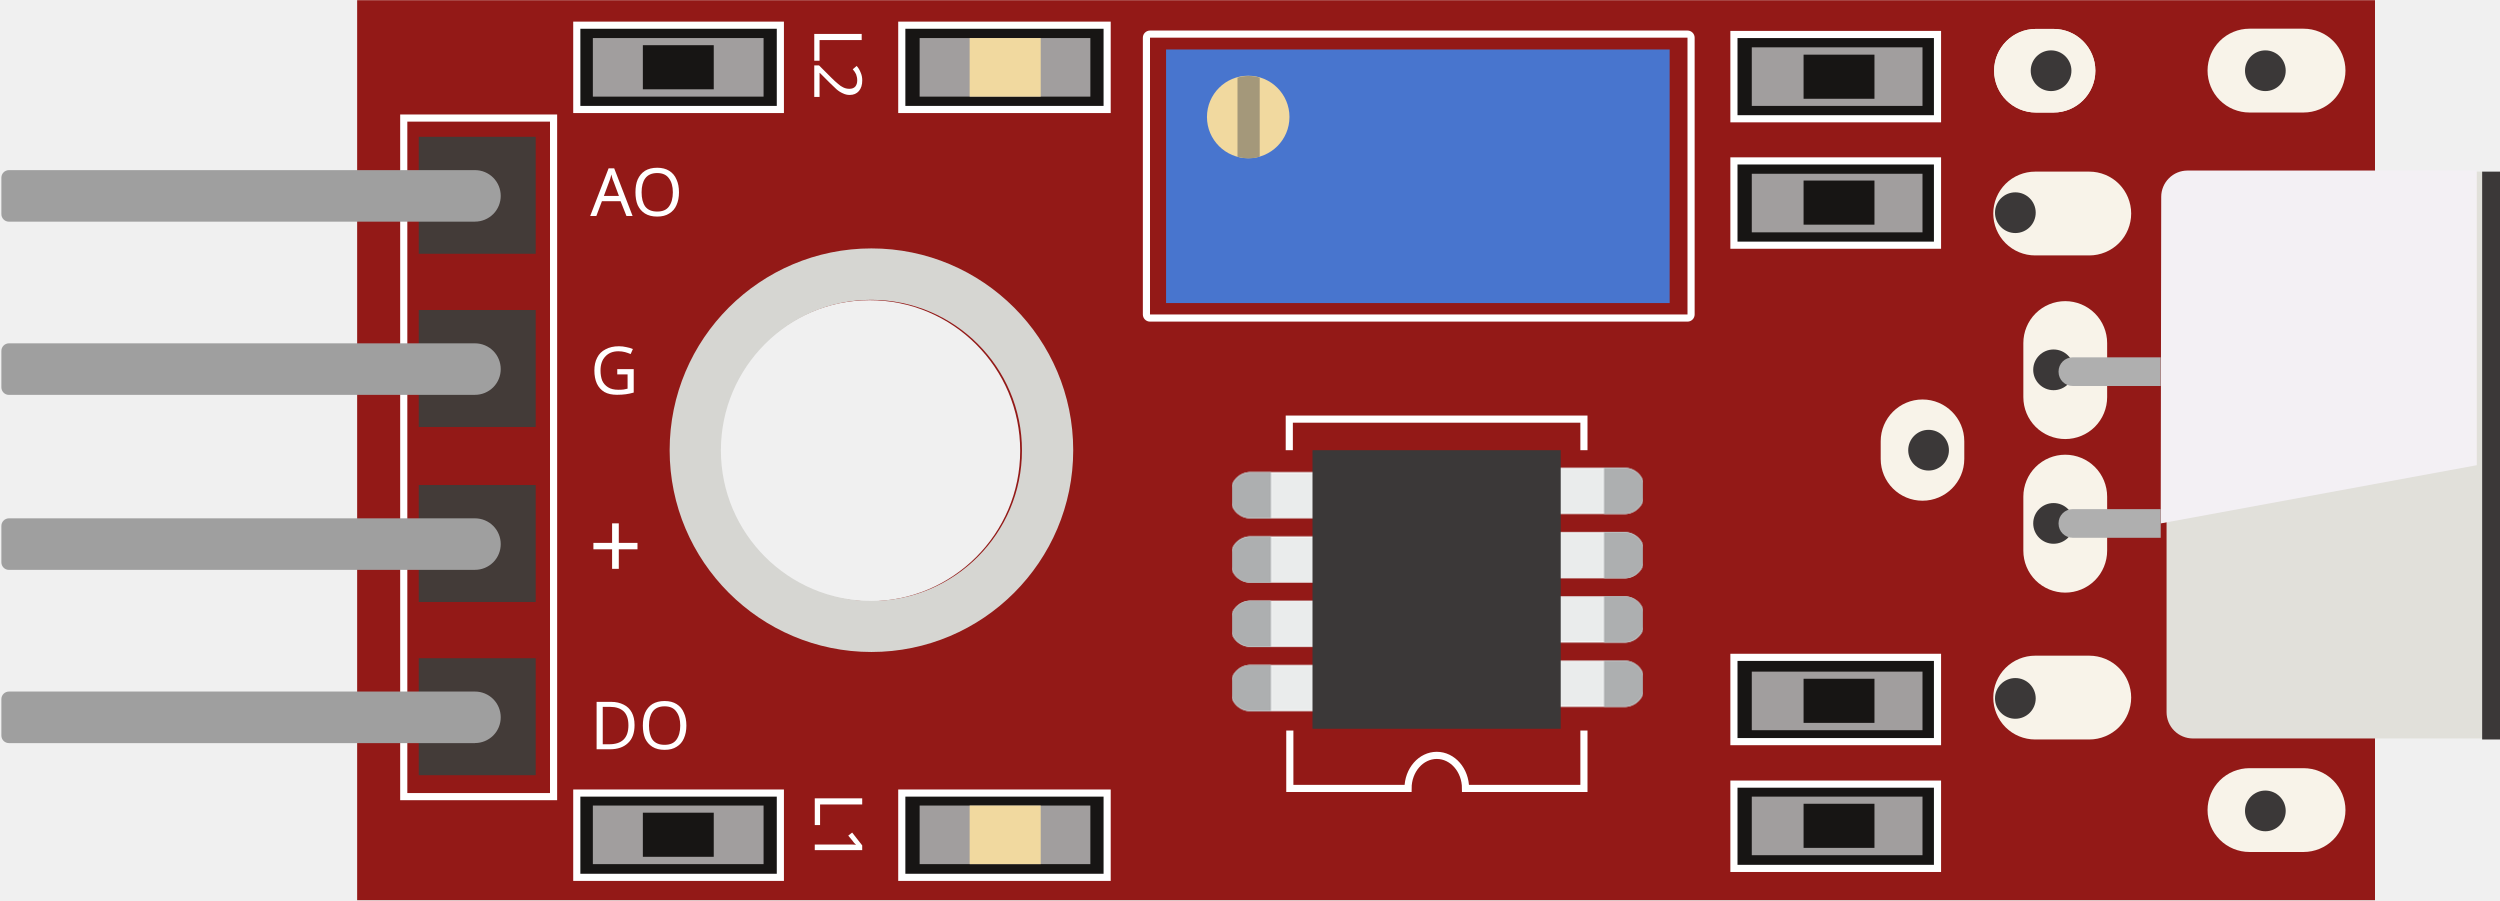
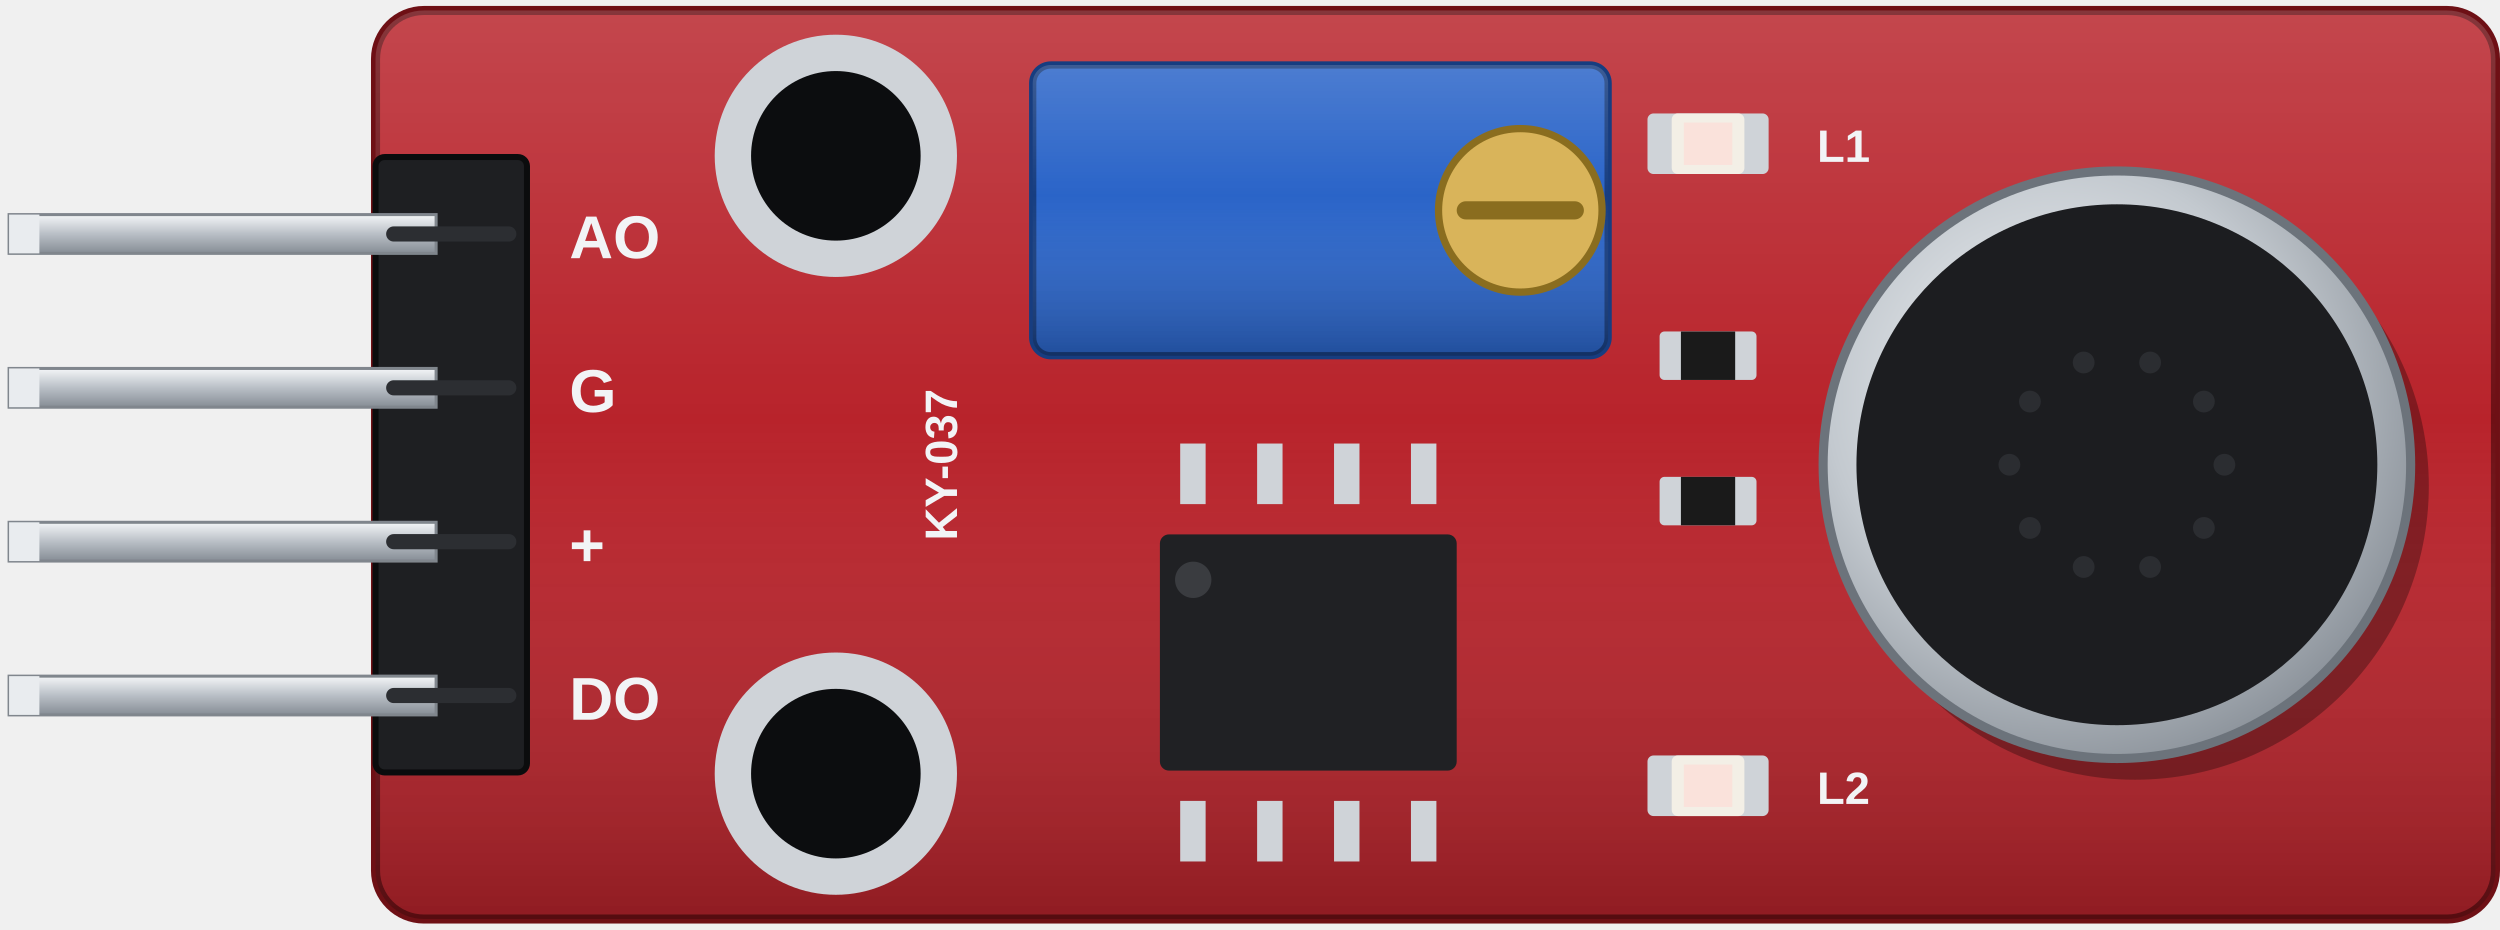
- <svg xmlns="http://www.w3.org/2000/svg" xmlns:xlink="http://www.w3.org/1999/xlink" width="37.056mm" height="13.346mm" clip-rule="evenodd" fill-rule="evenodd" version="1.1" viewBox="0 0 140 50.4">
+ <svg xmlns="http://www.w3.org/2000/svg" version="1.1" width="156px" height="58px" viewBox="0 0 156 58">
  <defs>
-     <pattern id="pin-pattern" height="3.6" width="14" patternUnits="userSpaceOnUse">
-       <path d="m5.09 1.3c0-0.618-0.502-1.12-1.12-1.12h-3.97v2.6h3.97c0.618 0 1.12-0.502 1.12-1.12z" fill="#eaecec" />
-       <path d="m5.09 1.3c0-0.297-0.118-0.582-0.328-0.792-0.211-0.21-0.496-0.328-0.793-0.328h-1.14v2.6h1.14c0.297 0 0.582-0.118 0.793-0.328 0.21-0.21 0.328-0.495 0.328-0.793z" fill="#adafb0" />
-     </pattern>
-     <g id="header-pin">
-       <path d="m3.4 1.8v-6.55h-6.55v6.55z" fill="#433b38" />
-       <path d="m0 0c0.382 0 0.748-0.152 1.02-0.422 0.27-0.27 0.421-0.637 0.421-1.02s-0.151-0.748-0.421-1.02c-0.271-0.27-0.637-0.422-1.02-0.422h-26.1c-0.233 0-0.423 0.19-0.423 0.424v2.04c0 0.233 0.19 0.423 0.423 0.423h26.1z" fill="#9f9f9f" />
-     </g>
+     <linearGradient id="luz" x1="0" y1="0" x2="0" y2="1">
+       <stop offset="0" stop-color="#ffffff" stop-opacity="0.16" />
+       <stop offset="0.45" stop-color="#ffffff" stop-opacity="0" />
+       <stop offset="1" stop-color="#000000" stop-opacity="0.22" />
+     </linearGradient>
+     <linearGradient id="metal" x1="0" y1="0" x2="0" y2="1">
+       <stop offset="0" stop-color="#f4f6f8" />
+       <stop offset="0.5" stop-color="#b9bfc6" />
+       <stop offset="1" stop-color="#868d95" />
+     </linearGradient>
+     <linearGradient id="metal-h" x1="0" y1="0" x2="1" y2="0">
+       <stop offset="0" stop-color="#8a9199" />
+       <stop offset="0.35" stop-color="#eef1f4" />
+       <stop offset="0.7" stop-color="#b3b9c0" />
+       <stop offset="1" stop-color="#7c838b" />
+     </linearGradient>
+     <radialGradient id="lata" cx="0.4" cy="0.38" r="0.66">
+       <stop offset="0" stop-color="#f6f8fa" />
+       <stop offset="0.6" stop-color="#c3c9cf" />
+       <stop offset="1" stop-color="#8c939b" />
+     </radialGradient>
+     <linearGradient id="plastico" x1="0" y1="0" x2="0" y2="1">
+       <stop offset="0" stop-color="#3a3c40" />
+       <stop offset="1" stop-color="#16171a" />
+     </linearGradient>
+     <linearGradient id="ouro" x1="0" y1="0" x2="0" y2="1">
+       <stop offset="0" stop-color="#f4dc8c" />
+       <stop offset="1" stop-color="#b88a2c" />
+     </linearGradient>
+     <radialGradient id="cupula" cx="0.36" cy="0.3" r="0.78">
+       <stop offset="0" stop-color="#ffffff" stop-opacity="0.6" />
+       <stop offset="0.32" stop-color="#ffffff" stop-opacity="0.1" />
+       <stop offset="1" stop-color="#000000" stop-opacity="0.32" />
+     </radialGradient>
+     <radialGradient id="lente" cx="0.42" cy="0.36" r="0.7">
+       <stop offset="0" stop-color="#ffffff" />
+       <stop offset="0.7" stop-color="#eceeec" />
+       <stop offset="1" stop-color="#c9cdcb" />
+     </radialGradient>
+     <radialGradient id="tela-aco" cx="0.4" cy="0.35" r="0.75">
+       <stop offset="0" stop-color="#e4e8eb" />
+       <stop offset="0.75" stop-color="#a9b0b7" />
+       <stop offset="1" stop-color="#7f868e" />
+     </radialGradient>
  </defs>
-   <path d="m133 0h-113v50.4h113zm-84.3 16.8c4.65 0 8.43 3.78 8.43 8.43 0 4.65-3.78 8.43-8.43 8.43s-8.43-3.78-8.43-8.43c0-4.65 3.78-8.43 8.43-8.43z" fill="#931917" />
-   <path d="m48.8 13.9c6.24 0 11.3 5.07 11.3 11.3 0 6.24-5.07 11.3-11.3 11.3s-11.3-5.07-11.3-11.3c0-6.24 5.07-11.3 11.3-11.3zm0 2.88c4.65 0 8.43 3.78 8.43 8.43 0 4.65-3.78 8.43-8.43 8.43s-8.43-3.78-8.43-8.43c0-4.65 3.78-8.43 8.43-8.43z" fill="#d6d6d2" />
-   <rect transform="translate(87,26)" width="5" height="14.5" fill="url(#pin-pattern)" />
-   <rect transform="translate(74,40) rotate(180)" width="5" height="14.5" fill="url(#pin-pattern)" />
-   <rect x="73.5" y="25.2" width="13.9" height="15.6" fill="#3b3838" />
-   <path d="m88.7 40.9v3.24h-6.63c0-1.02-0.721-1.85-1.61-1.85s-1.61 0.827-1.61 1.85h-6.62v-3.24" fill="none" stroke="#fff" stroke-width=".4px" />
-   <path d="m72.2 25.2v-1.74h16.5v1.74" fill="none" stroke="#fff" stroke-width=".4px" />
-   <path d="m31 44.6v-38h-8.39v38z" fill="none" stroke="#fff" stroke-width=".4px" />
-   <use xlink:href="#header-pin" x="26.6" y="12.4" />
-   <use xlink:href="#header-pin" x="26.6" y="22.1" />
-   <use xlink:href="#header-pin" x="26.6" y="31.9" />
-   <use xlink:href="#header-pin" x="26.6" y="41.6" />
-   <rect x="65.3" y="2.76" width="28.2" height="14.2" fill="#4875ce" />
-   <path d="m94.9 2.1c0-0.221-0.179-0.4-0.4-0.4h-30.1c-0.221 0-0.4 0.179-0.4 0.4v15.5c0 0.221 0.179 0.4 0.4 0.4h30.1c0.221 0 0.4-0.179 0.4-0.4zm-0.4 0h-30.1v15.5h30.1z" fill="#fff" />
-   <circle cx="69.9" cy="6.54" r="2.31" fill="#f1d99f" />
-   <path d="m69.3 4.34c0.196-0.066 0.405-0.096 0.622-0.096 0.216 0 0.426 0.03 0.622 0.096v4.42c-0.196 0.066-0.406 0.096-0.622 0.096-0.217 0-0.426-0.03-0.622-0.096z" fill="#a4987a" />
-   <rect x="50.5" y="1.4" width="11.5" height="4.72" fill="#171514" stroke="#fff" stroke-width=".4px" />
-   <rect x="51.5" y="2.12" width="9.56" height="3.28" fill="#a19e9e" />
-   <rect x="54.3" y="2.12" width="3.98" height="3.28" fill="#f1d99f" />
-   <filter id="ledFilter" x="-0.8" y="-0.8" height="5.2" width="5.8">
-     <feGaussianBlur stdDeviation="2" />
-   </filter>
-         false
- 
-         
-         <rect x="50.5" y="44.4" width="11.5" height="4.72" fill="#171514" stroke="#fff" stroke-width=".4px" />
-   <rect x="51.5" y="45.1" width="9.56" height="3.28" fill="#a19e9e" />
-   <rect x="54.3" y="45.1" width="3.98" height="3.28" fill="#f1d99f" />
- 
-         false
- 
-         
-         <rect x="32.3" y="1.4" width="11.4" height="4.72" fill="#171514" stroke="#fff" stroke-width=".4px" />
-   <rect x="33.2" y="2.12" width="9.56" height="3.28" fill="#a19e9e" />
-   <rect x="36" y="2.52" width="3.97" height="2.47" fill="#171514" />
-   <rect x="97.1" y="1.92" width="11.4" height="4.72" fill="#171514" stroke="#fff" stroke-width=".4px" />
-   <rect x="98.1" y="2.64" width="9.56" height="3.28" fill="#a19e9e" />
-   <rect x="101" y="3.05" width="3.97" height="2.47" fill="#171514" />
-   <rect x="97.1" y="43.9" width="11.4" height="4.72" fill="#171514" stroke="#fff" stroke-width=".4px" />
-   <rect x="98.1" y="44.6" width="9.56" height="3.28" fill="#a19e9e" />
-   <rect x="101" y="45" width="3.97" height="2.47" fill="#171514" />
-   <rect x="97.1" y="9" width="11.4" height="4.72" fill="#171514" stroke="#fff" stroke-width=".4px" />
-   <rect x="98.1" y="9.72" width="9.56" height="3.28" fill="#a19e9e" />
-   <rect x="101" y="10.1" width="3.97" height="2.47" fill="#171514" />
-   <rect x="97.1" y="36.8" width="11.4" height="4.72" fill="#171514" stroke="#fff" stroke-width=".4px" />
-   <rect x="98.1" y="37.6" width="9.56" height="3.28" fill="#a19e9e" />
-   <rect x="101" y="38" width="3.97" height="2.47" fill="#171514" />
-   <rect x="32.3" y="44.4" width="11.4" height="4.72" fill="#171514" stroke="#fff" stroke-width=".4px" />
-   <rect x="33.2" y="45.1" width="9.56" height="3.28" fill="#a19e9e" />
-   <rect x="36" y="45.5" width="3.97" height="2.47" fill="#171514" />
-   <text fill="#ffffff" font-family="sans-serif" font-size="3.72px">
-     <tspan x="33.049" y="12.085">AO</tspan>
-     <tspan x="33.049" y="41.951">DO</tspan>
-     <tspan x="33.049" y="22.067">G</tspan>
-     <tspan x="32.964" y="32.419" font-size="5.25px">+</tspan>
-   </text>
-   <text transform="rotate(90 92.4 -43.2)" fill="#ffffff" font-family="sans-serif" font-size="3.72px" x="137.13" y="3.60">
-           L2
-         </text>
-   <text transform="rotate(90 92.4 -.394)" fill="#ffffff" font-family="sans-serif" font-size="3.72px" x="137.13" y="46.38">
-           L1
-         </text>
-   <path d="m110 24.7c0-1.29-1.05-2.34-2.34-2.34h-1e-3c-1.29 0-2.34 1.05-2.34 2.34v0.989c0 1.3 1.05 2.34 2.34 2.34h1e-3c1.29 0 2.34-1.05 2.34-2.34v-0.989z" fill="#f8f3e9" />
-   <circle cx="108" cy="25.2" r="1.14" fill="#3b3838" />
-   <path d="m115 6.29c1.29 0 2.34-1.05 2.34-2.34v-1e-3c0-1.29-1.05-2.34-2.34-2.34h-0.99c-1.29 0-2.34 1.05-2.34 2.34v1e-3c0 1.29 1.05 2.34 2.34 2.34h0.99z" fill="#f8f3e9" />
-   <path d="m116 3.95c0 0.631-0.513 1.14-1.14 1.14s-1.14-0.512-1.14-1.14c0-0.632 0.512-1.14 1.14-1.14s1.14 0.512 1.14 1.14z" fill="#3b3838" />
-   <path d="m118 27.8c0-0.622-0.247-1.22-0.686-1.66-0.44-0.44-1.04-0.687-1.66-0.687-0.621 0-1.22 0.247-1.66 0.687-0.44 0.439-0.687 1.04-0.687 1.66v3.03c0 0.622 0.247 1.22 0.687 1.66 0.439 0.439 1.04 0.686 1.66 0.686 0.622 0 1.22-0.247 1.66-0.686 0.439-0.44 0.686-1.04 0.686-1.66z" fill="#f8f3e9" />
-   <circle cx="115" cy="29.3" r="1.14" fill="#3b3838" />
-   <path d="m129 47.7c0.621 0 1.22-0.247 1.66-0.686 0.439-0.44 0.686-1.04 0.686-1.66 0-0.621-0.247-1.22-0.686-1.66-0.44-0.44-1.04-0.687-1.66-0.687h-3.03c-0.621 0-1.22 0.247-1.66 0.687-0.44 0.439-0.687 1.04-0.687 1.66 0 0.622 0.247 1.22 0.687 1.66 0.439 0.439 1.04 0.686 1.66 0.686z" fill="#f8f3e9" />
-   <path d="m128 45.4c0 0.631-0.513 1.14-1.14 1.14s-1.14-0.513-1.14-1.14 0.512-1.14 1.14-1.14 1.14 0.512 1.14 1.14z" fill="#3b3838" />
-   <path d="m129 6.29c0.621 0 1.22-0.247 1.66-0.687 0.439-0.439 0.686-1.04 0.686-1.66v-1e-3c0-0.621-0.247-1.22-0.686-1.66-0.44-0.439-1.04-0.686-1.66-0.686h-3.03c-0.621 0-1.22 0.247-1.66 0.686-0.44 0.44-0.687 1.04-0.687 1.66v1e-3c0 0.621 0.247 1.22 0.687 1.66 0.439 0.44 1.04 0.687 1.66 0.687z" fill="#f8f3e9" />
-   <path d="m128 3.95c0 0.631-0.513 1.14-1.14 1.14s-1.14-0.512-1.14-1.14c0-0.632 0.512-1.14 1.14-1.14s1.14 0.512 1.14 1.14z" fill="#3b3838" />
-   <path d="m117 41.4c0.621 0 1.22-0.247 1.66-0.686 0.439-0.44 0.686-1.04 0.686-1.66s-0.247-1.22-0.686-1.66c-0.44-0.44-1.04-0.687-1.66-0.687h-3.03c-0.621 0-1.22 0.247-1.66 0.687-0.44 0.439-0.687 1.04-0.687 1.66s0.247 1.22 0.687 1.66c0.439 0.439 1.04 0.686 1.66 0.686z" fill="#f8f3e9" />
-   <path d="m114 39.1c0 0.631-0.512 1.14-1.14 1.14-0.631 0-1.14-0.513-1.14-1.14s0.512-1.14 1.14-1.14c0.632 0 1.14 0.512 1.14 1.14z" fill="#3b3838" />
-   <path d="m117 9.6c0.621 0 1.22 0.247 1.66 0.686 0.439 0.44 0.686 1.04 0.686 1.66 0 0.621-0.247 1.22-0.686 1.66-0.44 0.44-1.04 0.687-1.66 0.687h-3.03c-0.621 0-1.22-0.247-1.66-0.687-0.44-0.439-0.687-1.04-0.687-1.66 0-0.622 0.247-1.22 0.687-1.66 0.439-0.439 1.04-0.686 1.66-0.686z" fill="#f8f3e9" />
-   <path d="m114 11.9c0-0.631-0.512-1.14-1.14-1.14-0.631 0-1.14 0.513-1.14 1.14s0.512 1.14 1.14 1.14c0.632 0 1.14-0.512 1.14-1.14z" fill="#3b3838" />
-   <path d="m118 19.2c0-0.621-0.247-1.22-0.686-1.66-0.44-0.44-1.04-0.687-1.66-0.687-0.621 0-1.22 0.247-1.66 0.687-0.44 0.439-0.687 1.04-0.687 1.66v3.03c0 0.621 0.247 1.22 0.687 1.66 0.439 0.439 1.04 0.686 1.66 0.686 0.622 0 1.22-0.247 1.66-0.686 0.439-0.44 0.686-1.04 0.686-1.66z" fill="#f8f3e9" />
-   <circle cx="115" cy="20.7" r="1.14" fill="#3b3838" />
-   <path d="m139 9.6h-16.2c-0.391 0-0.766 0.155-1.04 0.431-0.277 0.277-0.432 0.652-0.432 1.04v28.8c0 0.391 0.155 0.766 0.432 1.04 0.276 0.277 0.651 0.432 1.04 0.432h16.2z" fill="#e1e0da" />
-   <rect x="139" y="9.6" width="1.55" height="31.8" fill="#3b3838" />
-   <path d="m121 29.3 17.7-3.26v-16.5h-16.2c-0.391 0-0.766 0.155-1.04 0.431-0.277 0.277-0.432 0.652-0.432 1.04z" fill="#f3f0f4" />
-   <path d="m121 28.5h-4.93c-0.21 0-0.411 0.083-0.56 0.232-0.148 0.148-0.231 0.349-0.231 0.559v0.022c0 0.21 0.083 0.411 0.231 0.559 0.149 0.149 0.35 0.232 0.56 0.232h4.93z" fill="#afafaf" />
-   <path d="m121 20h-4.93c-0.21 0-0.411 0.084-0.56 0.232-0.148 0.148-0.231 0.35-0.231 0.559v0.022c0 0.21 0.083 0.411 0.231 0.559 0.149 0.149 0.35 0.232 0.56 0.232h4.93z" fill="#afafaf" />
-   <path d="m115 6.29c1.29 0 2.34-1.05 2.34-2.34v-1e-3c0-1.29-1.05-2.34-2.34-2.34h-0.99c-1.29 0-2.34 1.05-2.34 2.34v1e-3c0 1.29 1.05 2.34 2.34 2.34h0.99z" fill="#f8f3e9" />
-   <path d="m116 3.95c0 0.631-0.513 1.14-1.14 1.14s-1.14-0.512-1.14-1.14c0-0.632 0.512-1.14 1.14-1.14s1.14 0.512 1.14 1.14z" fill="#3b3838" />
+   <rect x="23.433" y="0.654" width="132.283" height="56.693" rx="3.024" fill="#b8232b" stroke="#6e1015" stroke-width="0.567" />
+   <rect x="23.433" y="0.654" width="132.283" height="56.693" rx="3.024" fill="url(#luz)" />
+   <circle cx="52.157" cy="9.724" r="7.559" fill="#cfd3d8" />
+   <circle cx="52.157" cy="9.724" r="5.291" fill="#0c0d0f" />
+   <circle cx="52.157" cy="48.276" r="7.559" fill="#cfd3d8" />
+   <circle cx="52.157" cy="48.276" r="5.291" fill="#0c0d0f" />
+   <text transform="translate(35.528 14.6) rotate(0)" x="0" y="1.512" font-family="Arial" font-weight="bold" font-size="3.78" fill="#f2f4f6" text-anchor="start">AO</text>
+   <text transform="translate(35.528 24.2) rotate(0)" x="0" y="1.512" font-family="Arial" font-weight="bold" font-size="3.78" fill="#f2f4f6" text-anchor="start">G</text>
+   <text transform="translate(35.528 33.8) rotate(0)" x="0" y="1.512" font-family="Arial" font-weight="bold" font-size="3.78" fill="#f2f4f6" text-anchor="start">+</text>
+   <text transform="translate(35.528 43.4) rotate(0)" x="0" y="1.512" font-family="Arial" font-weight="bold" font-size="3.78" fill="#f2f4f6" text-anchor="start">DO</text>
+   <rect x="64.441" y="4.055" width="35.906" height="18.142" rx="1.134" fill="#2a64c8" stroke="#173d80" stroke-width="0.454" />
+   <rect x="64.441" y="4.055" width="35.906" height="18.142" rx="1.134" fill="url(#luz)" />
+   <circle cx="94.866" cy="13.126" r="5.102" fill="#d9b45a" stroke="#8a6d1f" stroke-width="0.454" />
+   <path d="M91.465 13.126 L98.268 13.126" fill="none" stroke="#8a6d1f" stroke-width="1.134" stroke-linecap="round" />
+   <rect x="73.644" y="27.677" width="1.587" height="3.78" fill="#cfd3d8" />
+   <rect x="73.644" y="49.976" width="1.587" height="3.78" fill="#cfd3d8" />
+   <rect x="78.444" y="27.677" width="1.587" height="3.78" fill="#cfd3d8" />
+   <rect x="78.444" y="49.976" width="1.587" height="3.78" fill="#cfd3d8" />
+   <rect x="83.244" y="27.677" width="1.587" height="3.78" fill="#cfd3d8" />
+   <rect x="83.244" y="49.976" width="1.587" height="3.78" fill="#cfd3d8" />
+   <rect x="88.044" y="27.677" width="1.587" height="3.78" fill="#cfd3d8" />
+   <rect x="88.044" y="49.976" width="1.587" height="3.78" fill="#cfd3d8" />
+   <rect x="72.378" y="33.346" width="18.52" height="14.74" rx="0.567" fill="#202124" />
+   <circle cx="74.457" cy="36.181" r="1.134" fill="#3a3c40" />
+   <rect x="102.803" y="7.079" width="7.559" height="3.78" rx="0.378" fill="#cfd3d8" />
+   <rect x="104.315" y="7.079" width="4.535" height="3.78" rx="0.378" fill="#f3efe6" />
+   <rect x="105.071" y="7.646" width="3.024" height="2.646" fill="#ffd9d4" fill-opacity="0.6" />
+   <rect x="102.803" y="47.142" width="7.559" height="3.78" rx="0.378" fill="#cfd3d8" />
+   <rect x="104.315" y="47.142" width="4.535" height="3.78" rx="0.378" fill="#f3efe6" />
+   <rect x="105.071" y="47.709" width="3.024" height="2.646" fill="#ffd9d4" fill-opacity="0.6" />
+   <text transform="translate(113.386 8.969) rotate(0)" x="0" y="1.134" font-family="Arial" font-weight="bold" font-size="2.835" fill="#f2f4f6" text-anchor="start">L1</text>
+   <text transform="translate(113.386 49.031) rotate(0)" x="0" y="1.134" font-family="Arial" font-weight="bold" font-size="2.835" fill="#f2f4f6" text-anchor="start">L2</text>
+   <rect x="103.559" y="20.685" width="6.047" height="3.024" rx="0.302" fill="#cfd3d8" />
+   <rect x="104.889" y="20.685" width="3.386" height="3.024" fill="#1a1a1a" />
+   <rect x="103.559" y="29.756" width="6.047" height="3.024" rx="0.302" fill="#cfd3d8" />
+   <rect x="104.889" y="29.756" width="3.386" height="3.024" fill="#1a1a1a" />
+   <circle cx="133.228" cy="30.323" r="18.331" fill="#000000" fill-opacity="0.3" />
+   <circle cx="132.094" cy="29" r="18.331" fill="url(#lata)" stroke="#6c737b" stroke-width="0.567" />
+   <circle cx="132.094" cy="29" r="16.252" fill="#1c1d20" />
+   <circle cx="138.803" cy="29" r="0.68" fill="#2b2d31" />
+   <circle cx="137.522" cy="32.943" r="0.68" fill="#2b2d31" />
+   <circle cx="134.168" cy="35.38" r="0.68" fill="#2b2d31" />
+   <circle cx="130.021" cy="35.38" r="0.68" fill="#2b2d31" />
+   <circle cx="126.667" cy="32.943" r="0.68" fill="#2b2d31" />
+   <circle cx="125.386" cy="29" r="0.68" fill="#2b2d31" />
+   <circle cx="126.667" cy="25.057" r="0.68" fill="#2b2d31" />
+   <circle cx="130.021" cy="22.62" r="0.68" fill="#2b2d31" />
+   <circle cx="134.168" cy="22.62" r="0.68" fill="#2b2d31" />
+   <circle cx="137.522" cy="25.057" r="0.68" fill="#2b2d31" />
+   <text transform="translate(58.583 29) rotate(-90)" x="0" y="1.134" font-family="Arial" font-weight="bold" font-size="2.835" fill="#f2f4f6" text-anchor="middle">KY-037</text>
+   <rect x="23.433" y="9.8" width="9.449" height="38.4" rx="0.567" fill="#1e1f22" stroke="#0b0c0d" stroke-width="0.378" />
+   <rect x="0.567" y="13.391" width="26.646" height="2.419" fill="url(#metal)" stroke="#80868d" stroke-width="0.189" />
+   <rect x="0.567" y="13.391" width="1.89" height="2.419" fill="#e9ecef" />
+   <path d="M24.567 14.6 L31.748 14.6" fill="none" stroke="#2c2e32" stroke-width="0.945" stroke-linecap="round" />
+   <rect x="0.567" y="22.991" width="26.646" height="2.419" fill="url(#metal)" stroke="#80868d" stroke-width="0.189" />
+   <rect x="0.567" y="22.991" width="1.89" height="2.419" fill="#e9ecef" />
+   <path d="M24.567 24.2 L31.748 24.2" fill="none" stroke="#2c2e32" stroke-width="0.945" stroke-linecap="round" />
+   <rect x="0.567" y="32.591" width="26.646" height="2.419" fill="url(#metal)" stroke="#80868d" stroke-width="0.189" />
+   <rect x="0.567" y="32.591" width="1.89" height="2.419" fill="#e9ecef" />
+   <path d="M24.567 33.8 L31.748 33.8" fill="none" stroke="#2c2e32" stroke-width="0.945" stroke-linecap="round" />
+   <rect x="0.567" y="42.191" width="26.646" height="2.419" fill="url(#metal)" stroke="#80868d" stroke-width="0.189" />
+   <rect x="0.567" y="42.191" width="1.89" height="2.419" fill="#e9ecef" />
+   <path d="M24.567 43.4 L31.748 43.4" fill="none" stroke="#2c2e32" stroke-width="0.945" stroke-linecap="round" />
</svg>
